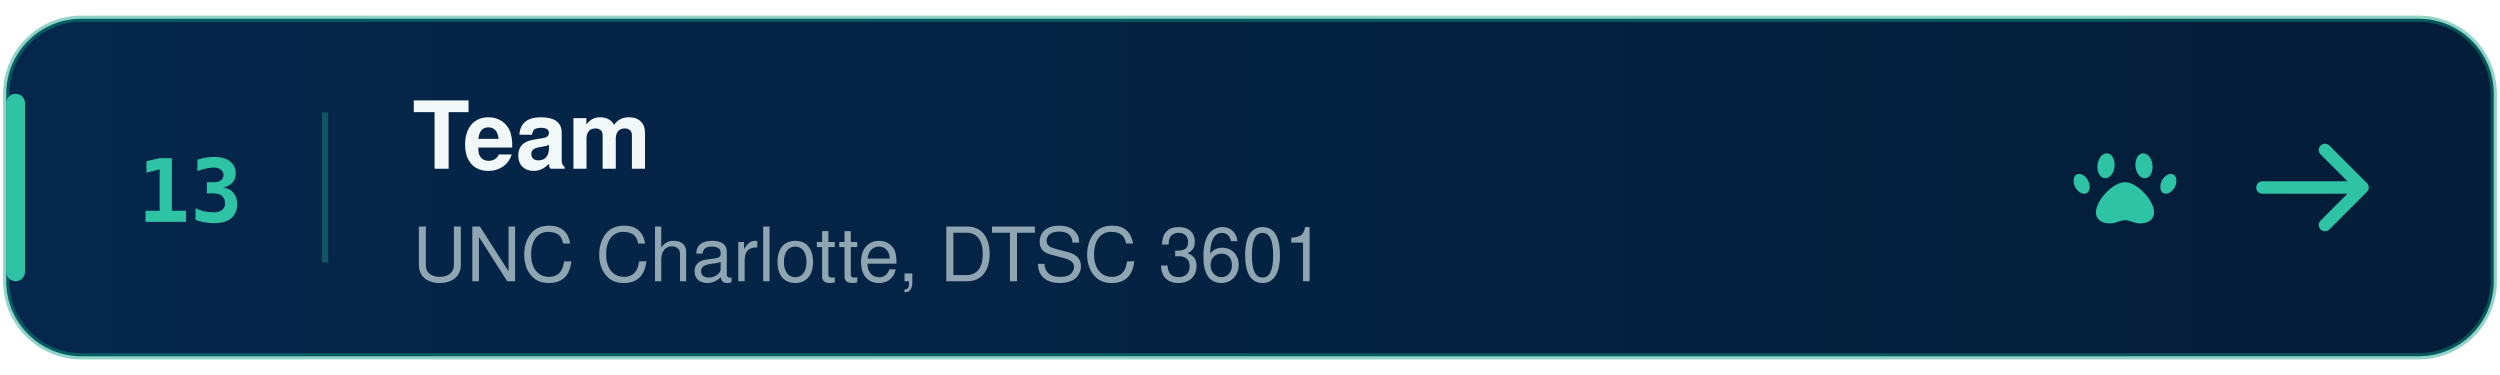
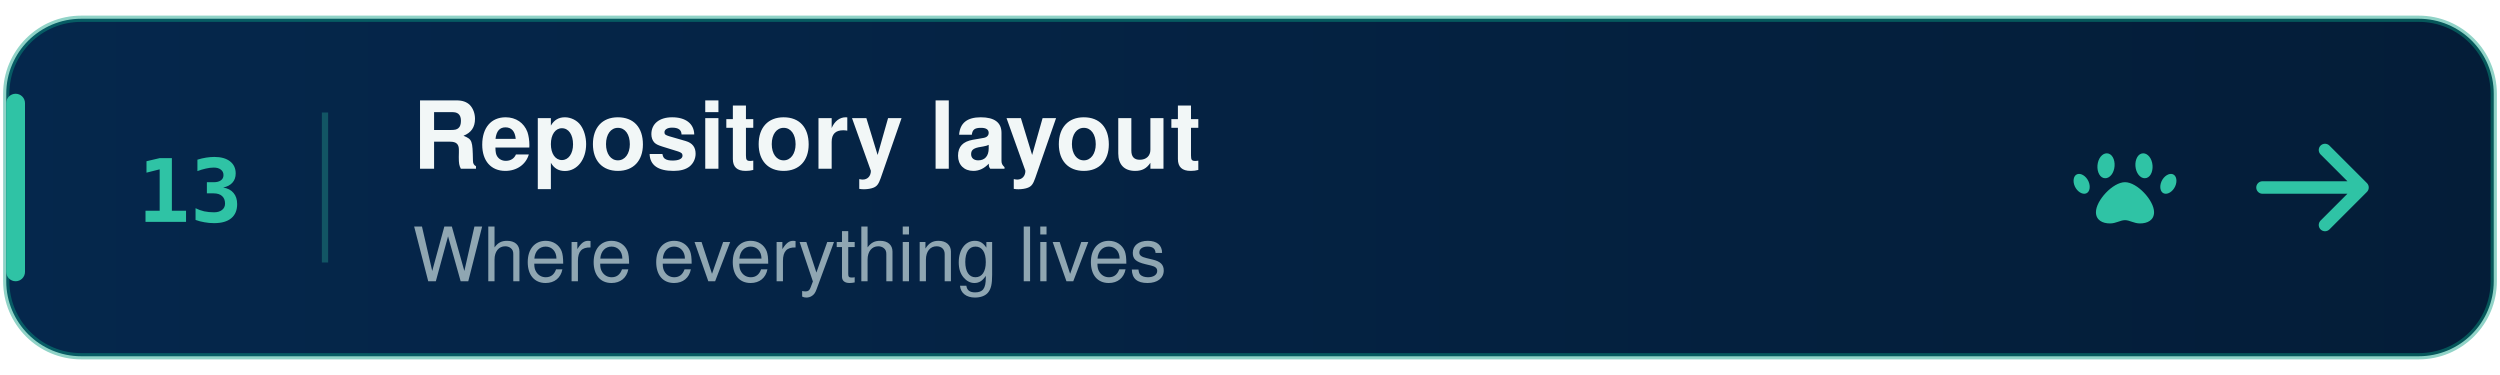
- <svg xmlns="http://www.w3.org/2000/svg" viewBox="0 0 400 60" width="400" height="60" role="img" aria-label="13 Team">
+ <svg xmlns="http://www.w3.org/2000/svg" viewBox="0 0 400 60" width="400" height="60" role="img" aria-label="13 Repository layout">
  <defs>
    <linearGradient id="g" x1="0" y1="0" x2="1" y2="0">
      <stop offset="0" stop-color="#05274C" />
      <stop offset="1" stop-color="#041D38" />
    </linearGradient>
  </defs>
  <style>@media (prefers-reduced-motion: reduce){*{animation:none!important}}.card{animation:rise .6s cubic-bezier(.2,.8,.2,1) 0.60s both}@keyframes rise{from{opacity:0;transform:translateY(6px)}to{opacity:1;transform:none}}.arrow{animation:nudge 1.8s ease-in-out 1.40s infinite alternate}@keyframes nudge{from{transform:translateX(0)}to{transform:translateX(4px)}}.paw{animation:paw 2.4s ease-in-out 1.60s infinite alternate}@keyframes paw{from{opacity:.35}to{opacity:.9}}</style>
  <g class="card">
    <rect x="1" y="3" width="398" height="54" rx="12" fill="url(#g)" stroke="#0A9E84" stroke-opacity=".45" />
    <rect x="1" y="15" width="3" height="30" rx="1.5" fill="#2FC3A5" />
    <text x="22" y="35.5" font-family="'IBM Plex Mono', ui-monospace, SFMono-Regular, Menlo, Consolas, monospace" font-size="14" font-weight="600" fill="#2FC3A5">13</text>
    <path d="M52 18V42" stroke="#2FC3A5" stroke-opacity=".3" />
-     <text x="66" y="27" font-family="Manrope, -apple-system, 'Segoe UI', Helvetica, Arial, sans-serif" font-size="15" font-weight="700" fill="#F2F7F7">Team</text>
-     <text x="66" y="45" font-family="Manrope, -apple-system, 'Segoe UI', Helvetica, Arial, sans-serif" font-size="12" fill="#8FA6B2">UNC Charlotte, DTSC 3601</text>
+     <text x="66" y="27" font-family="Manrope, -apple-system, 'Segoe UI', Helvetica, Arial, sans-serif" font-size="15" font-weight="700" fill="#F2F7F7">Repository layout</text>
+     <text x="66" y="45" font-family="Manrope, -apple-system, 'Segoe UI', Helvetica, Arial, sans-serif" font-size="12" fill="#8FA6B2">Where everything lives</text>
    <g class="paw">
      <path d="M0 4.2c-2.6 0-6.2 3.9-6.2 6.4 0 1.7 1.4 2.4 3 2.4 1.3 0 2.2-.7 3.2-.7s1.9.7 3.2.7c1.6 0 3-.7 3-2.4 0-2.5-3.6-6.4-6.2-6.4zM-4.6 3.3c1 .3 2-.6 2.3-2s-.2-2.9-1.2-3.2-2 .6-2.3 2 .2 2.9 1.2 3.2zM4.6 3.3c1-.3 1.5-1.8 1.2-3.2s-1.3-2.3-2.3-2-1.5 1.8-1.2 3.2 1.3 2.3 2.3 2zM-8.3 6.6c.8-.3 1-1.5.5-2.6s-1.6-1.8-2.4-1.5-1 1.5-.5 2.6 1.6 1.8 2.4 1.5zM8.3 6.6c.8.3 1.9-.4 2.4-1.5s.3-2.3-.5-2.6-1.9.4-2.4 1.5-.3 2.3.5 2.6z" transform="translate(340 26) scale(.75)" fill="#2FC3A5" />
    </g>
    <g class="arrow">
      <path d="M362 30H378M372 24L378 30L372 36" fill="none" stroke="#2FC3A5" stroke-width="2" stroke-linecap="round" stroke-linejoin="round" />
    </g>
  </g>
</svg>
